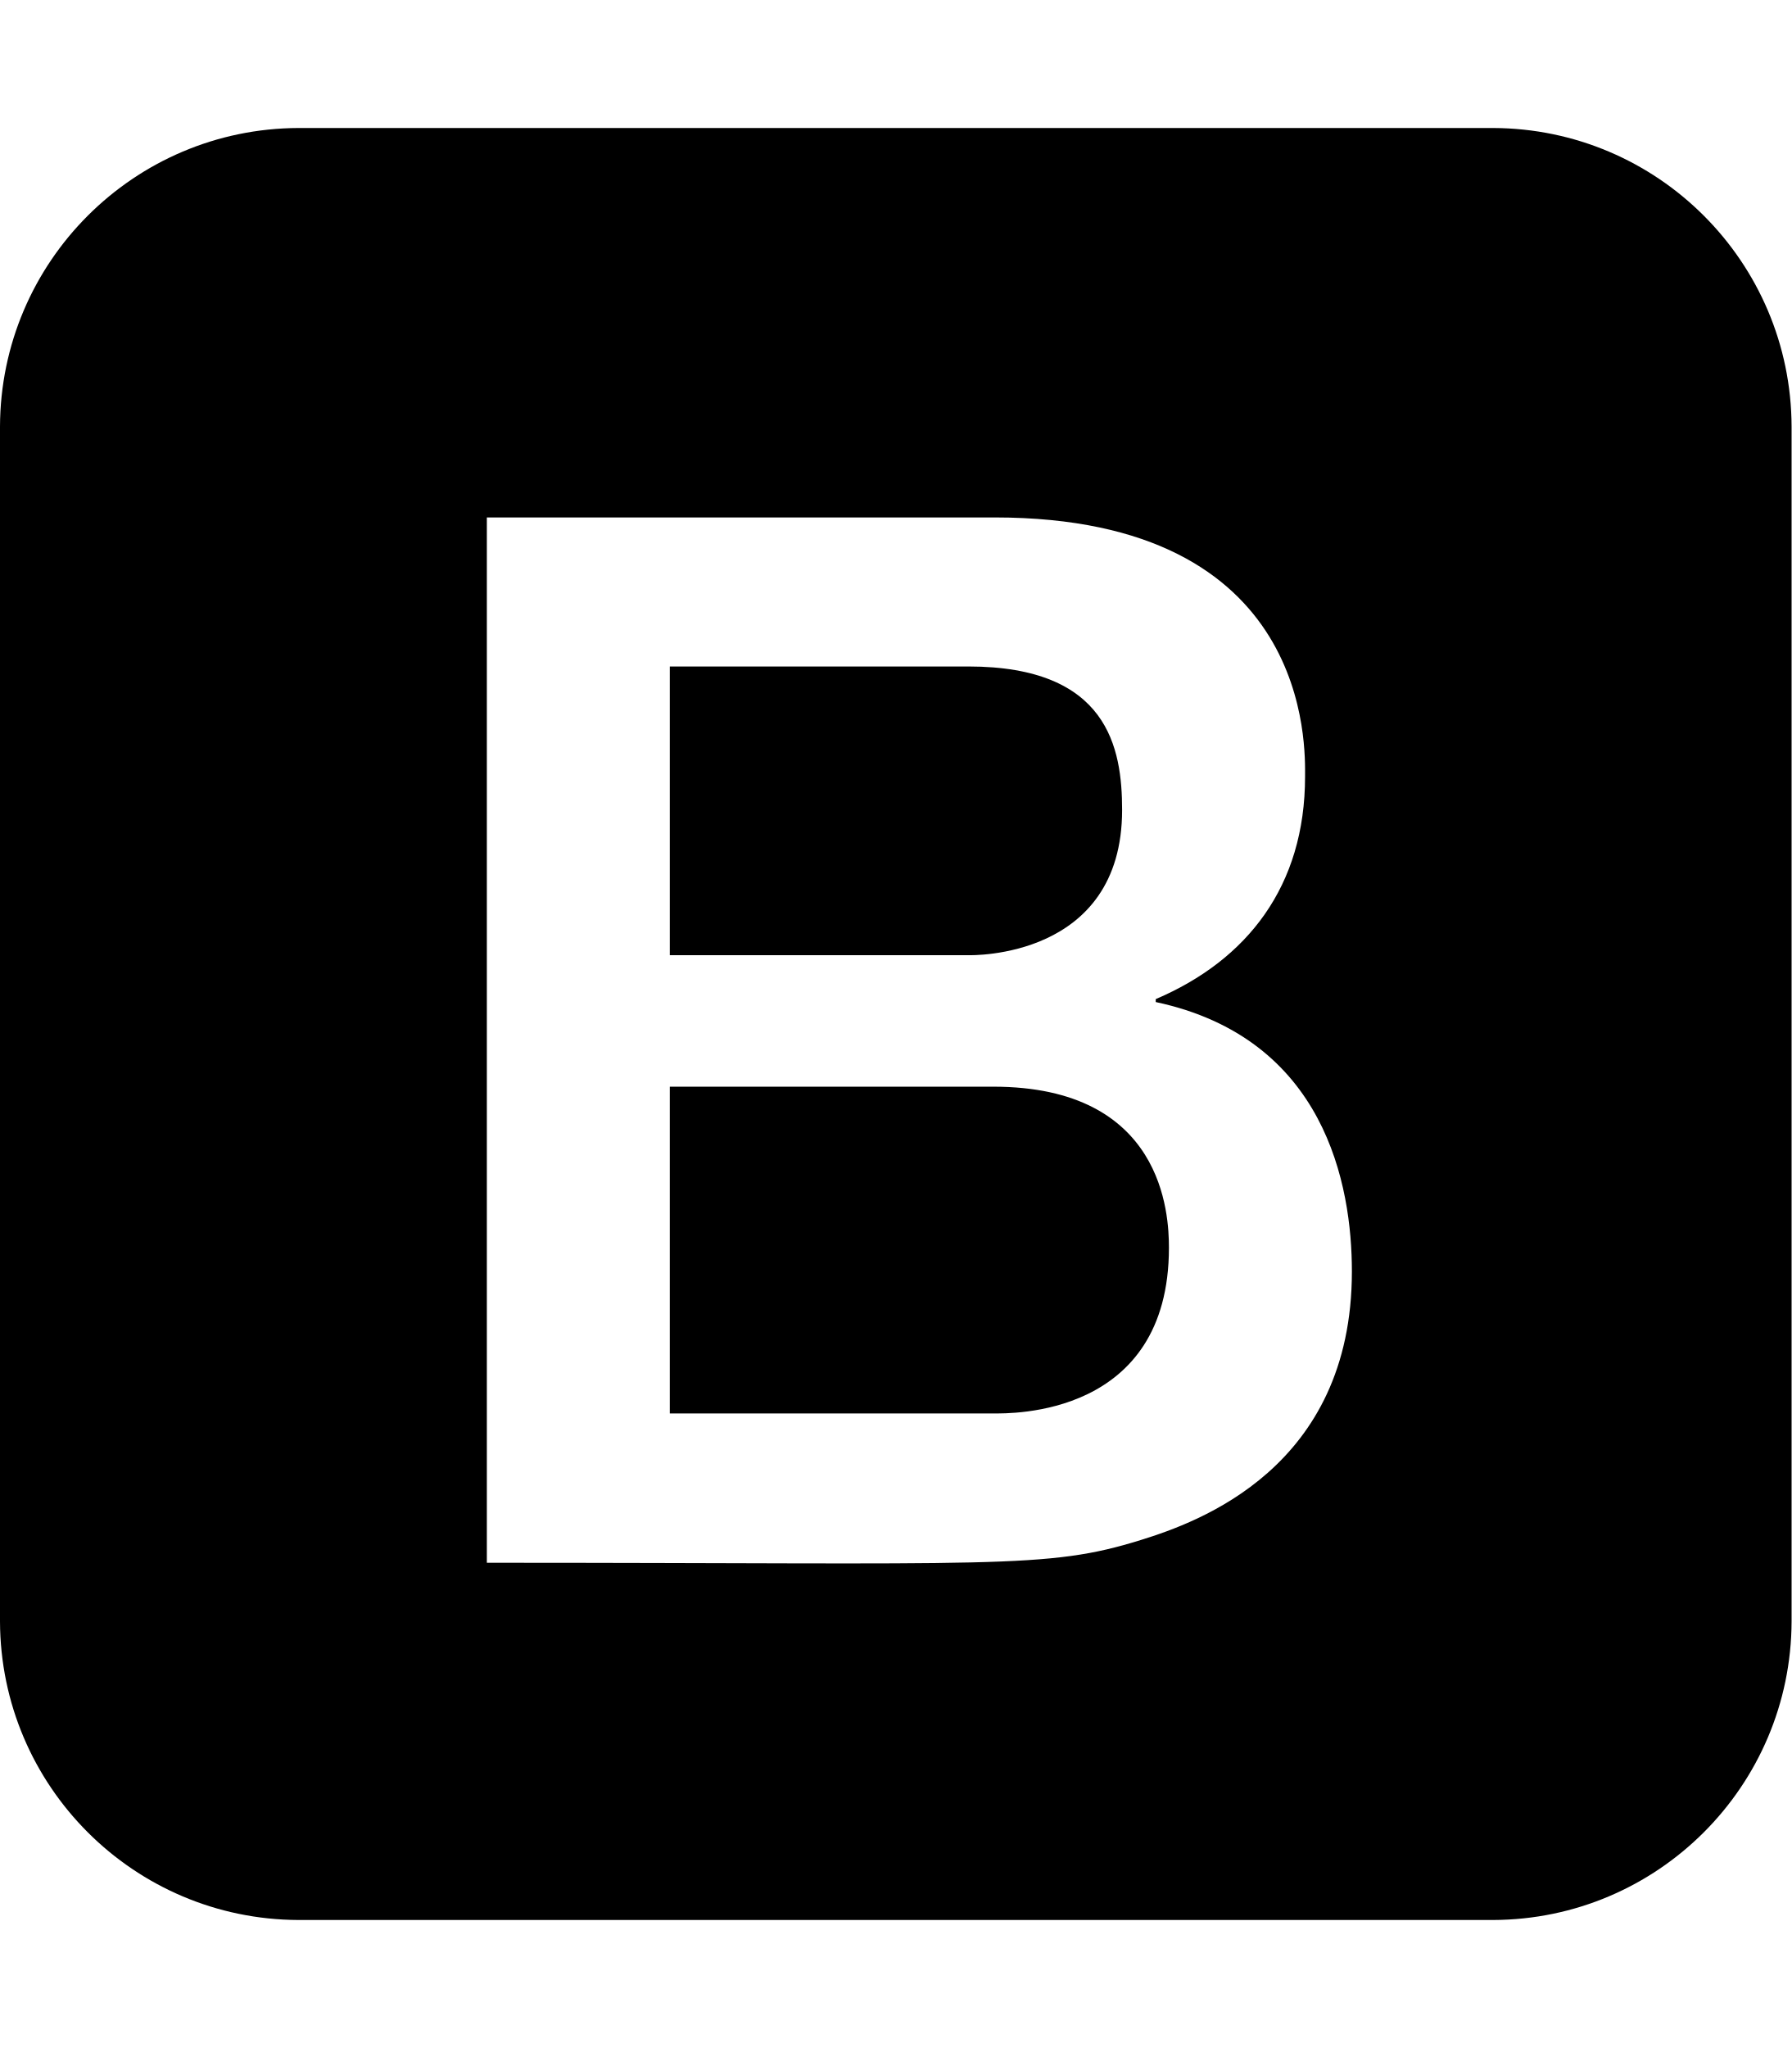
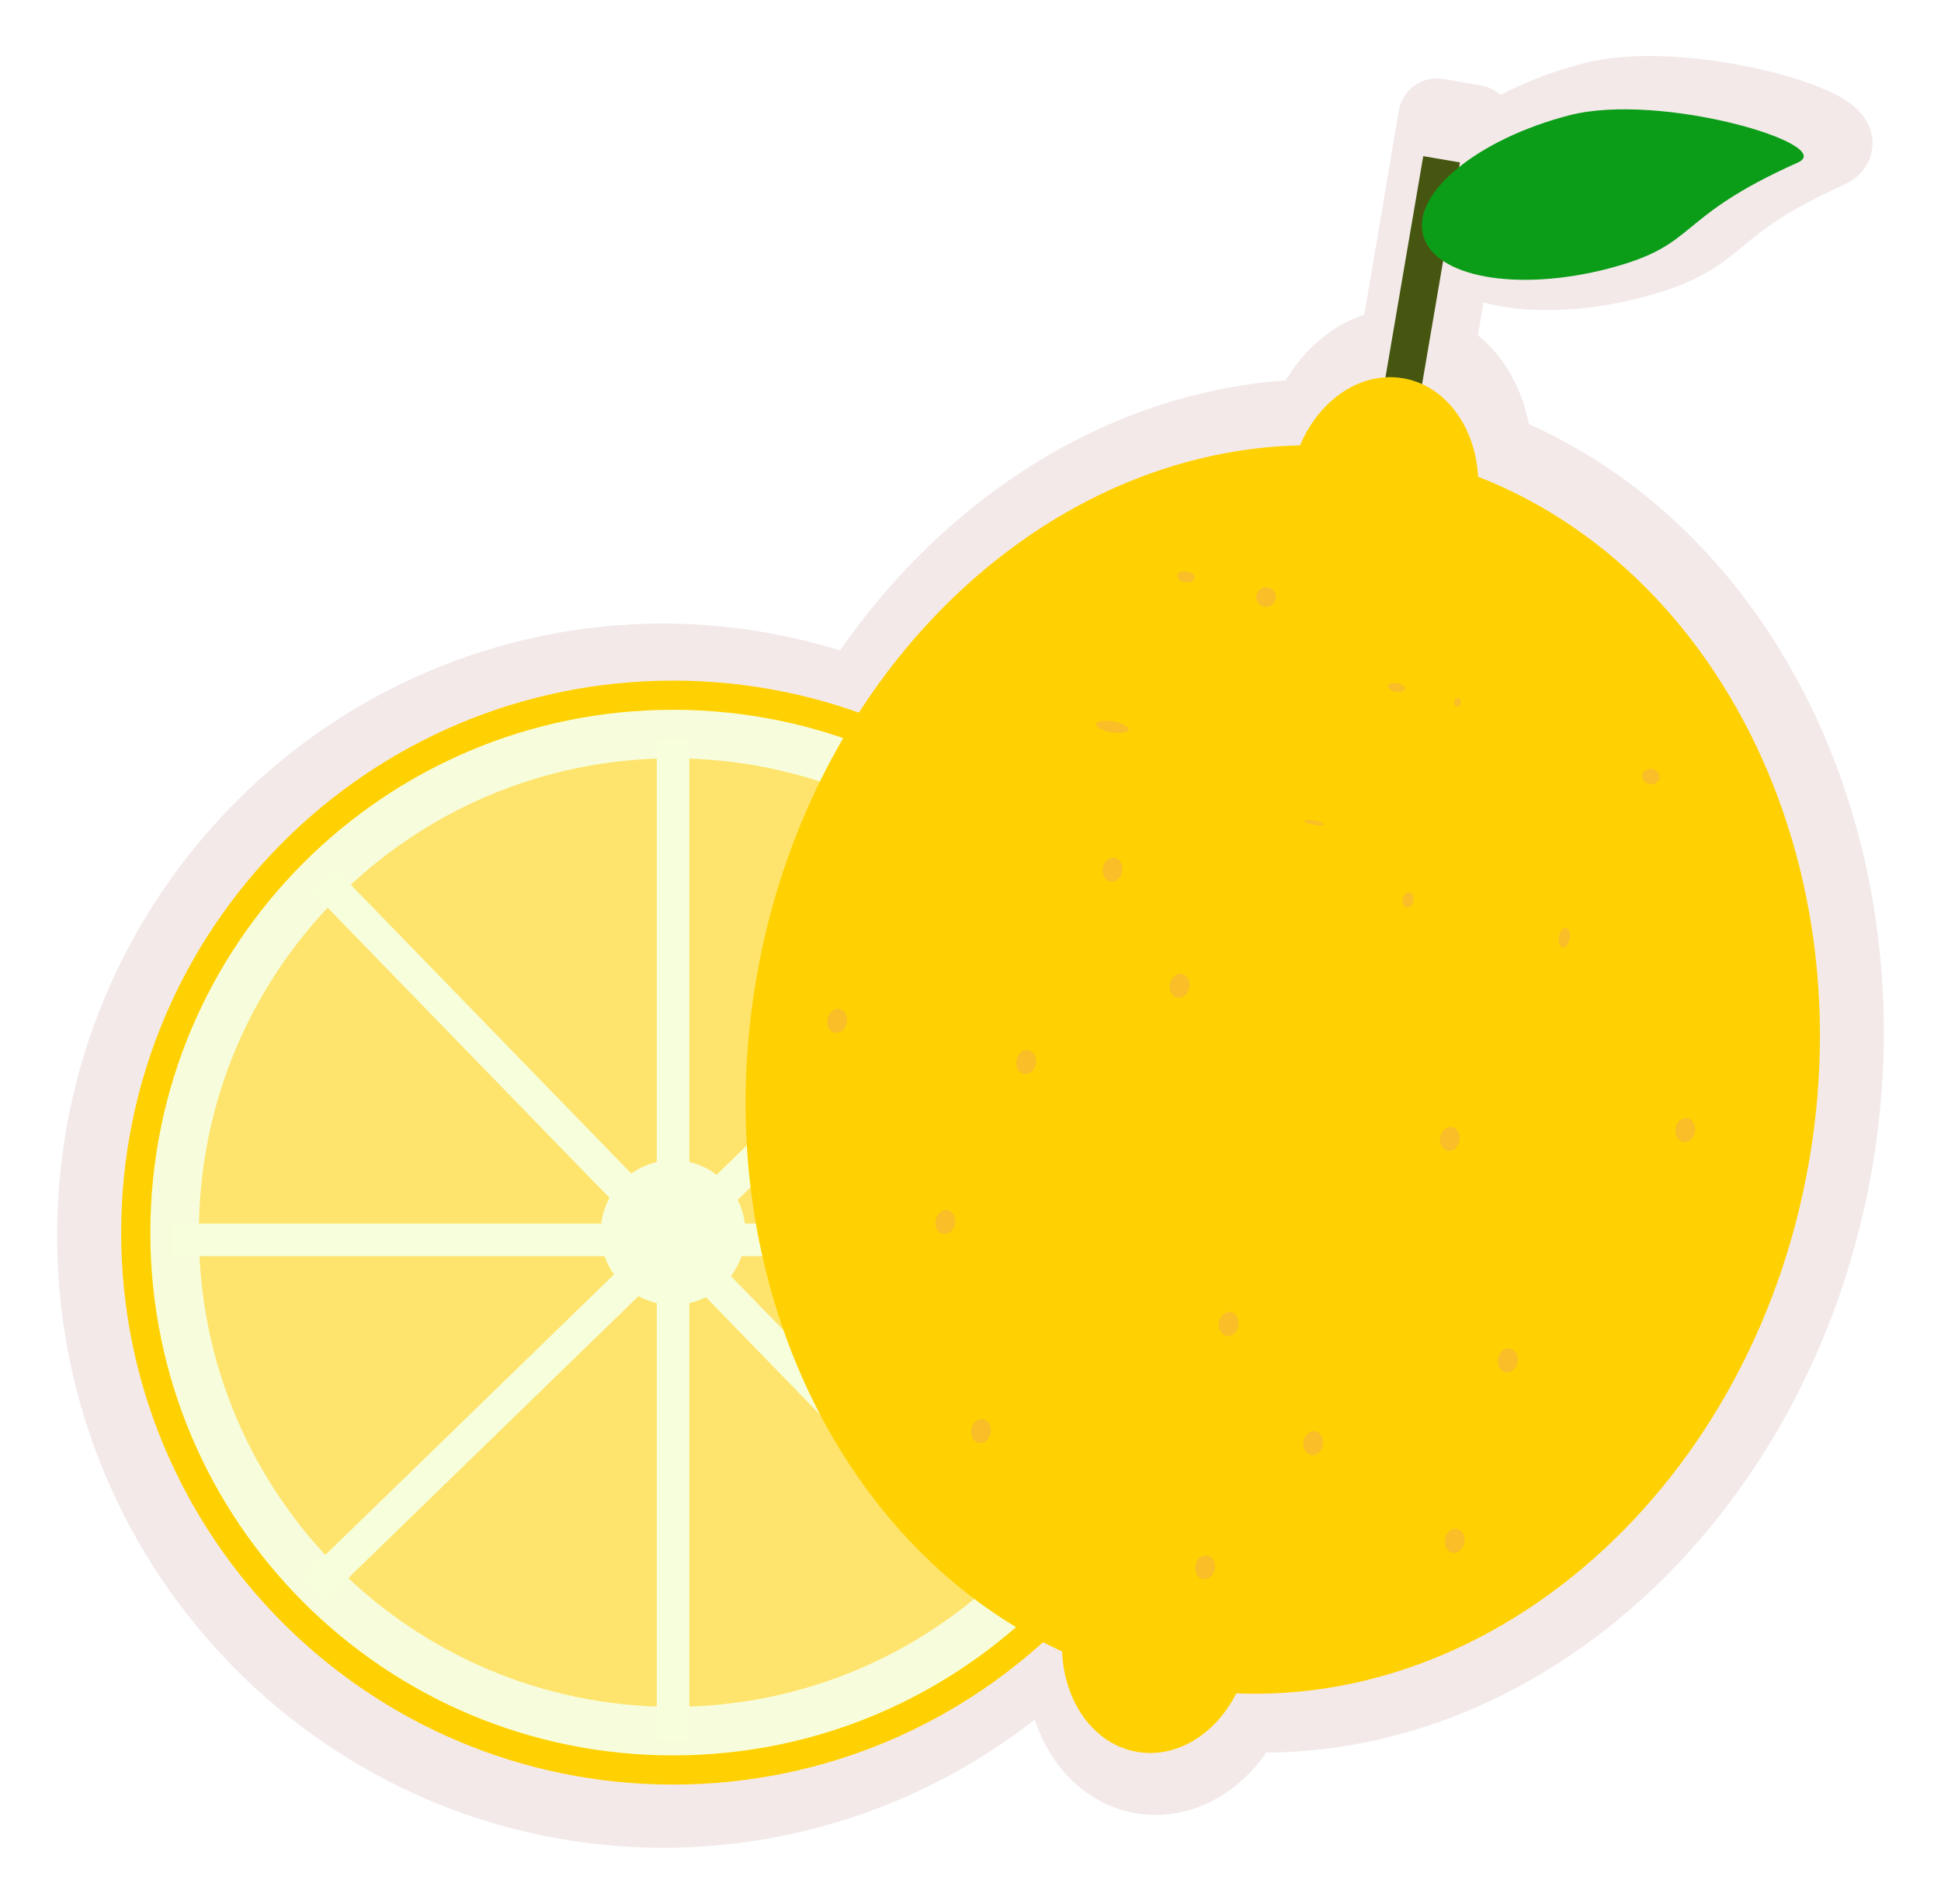
- <svg xmlns="http://www.w3.org/2000/svg" aria-hidden="true" focusable="false" data-prefix="fab" data-icon="bootstrap" class="svg-inline--fa fa-bootstrap fa-w-14" role="img" viewBox="0 0 448 512">
-   <path fill="currentColor" d="M292.3 311.93c0 42.41-39.72 41.43-43.92 41.43h-80.89v-81.69h80.89c42.56 0 43.92 31.9 43.92 40.26zm-50.15-73.13c.67 0 38.44 1 38.44-36.31 0-15.52-3.51-35.87-38.44-35.87h-74.66v72.18h74.66zM448 106.67v298.66A74.89 74.89 0 0 1 373.33 480H74.67A74.89 74.89 0 0 1 0 405.33V106.67A74.89 74.89 0 0 1 74.67 32h298.66A74.89 74.89 0 0 1 448 106.67zM338.05 317.86c0-21.57-6.65-58.29-49.05-67.35v-.73c22.91-9.78 37.34-28.25 37.34-55.64 0-7 2-64.78-77.6-64.78h-127v261.33c128.23 0 139.87 1.68 163.6-5.71 14.21-4.42 52.71-17.98 52.71-67.12z" />
+ <svg xmlns="http://www.w3.org/2000/svg" width="137.242" height="134.6" viewBox="0 0 36.312 35.613" version="1.1" id="svg11915">
+   <defs id="defs11909" />
+   <g id="layer1" transform="translate(-96.60238,-117.0581)">
+     <path style="opacity:1;fill:none;fill-opacity:1;stroke:#f3e9e9;stroke-width:1.44;stroke-linecap:round;stroke-linejoin:round;stroke-miterlimit:4;stroke-dasharray:none;stroke-dashoffset:0;stroke-opacity:1;paint-order:stroke markers fill" d="m 127.517,118.827 c -0.409,-0.005 -0.798,0.03 -1.129,0.117 -0.994,0.261 -1.827,0.705 -2.328,1.191 l 0.13,-0.768 -0.708,-0.122 -0.728,4.302 a 1.809,2.236 9.288 0 0 -1.646,1.325 10.298,12.179 9.185 0 0 -8.497,5.211 10.635,10.73 0 0 0 -3.585,-0.642 10.635,10.73 0 0 0 -10.635,10.73 10.635,10.73 0 0 0 10.635,10.731 10.635,10.73 0 0 0 7.131,-2.786 10.298,12.179 9.185 0 0 0.369,0.184 1.809,2.236 9.288 0 0 1.445,1.967 1.809,2.236 9.288 0 0 1.915,-1.153 10.298,12.179 9.185 0 0 11.038,-10.364 10.298,12.179 9.185 0 0 -6.385,-13.259 1.809,2.236 9.288 0 0 -1.078,-1.812 l 0.345,-2.036 c 0.541,0.525 1.889,0.66 3.351,0.276 1.765,-0.463 1.217,-0.965 3.646,-2.06 0.624,-0.282 -1.514,-1.016 -3.285,-1.033 z" id="circle1404" />
+     <circle r="0" cy="-58.657" cx="65.793" id="ellipse1101" style="opacity:1;fill:none;fill-opacity:1;stroke:#fcfcfc;stroke-width:2.63;stroke-linecap:round;stroke-linejoin:round;stroke-miterlimit:4;stroke-dasharray:none;stroke-dashoffset:0;stroke-opacity:1;paint-order:stroke markers fill" />
+     <circle r="0" style="opacity:1;fill:none;fill-opacity:1;stroke:#fcfcfc;stroke-width:2.491;stroke-linecap:round;stroke-linejoin:round;stroke-miterlimit:4;stroke-dasharray:none;stroke-dashoffset:0;stroke-opacity:1;paint-order:stroke markers fill" id="ellipse1103" cx="65.793" cy="-58.657" />
+     <circle r="0" cy="-58.657" cx="65.793" id="ellipse1105" style="opacity:1;fill:none;fill-opacity:1;stroke:#fcfcfc;stroke-width:2.26;stroke-linecap:round;stroke-linejoin:round;stroke-miterlimit:4;stroke-dasharray:none;stroke-dashoffset:0;stroke-opacity:1;paint-order:stroke markers fill" />
+     <circle r="0" style="opacity:1;fill:none;fill-opacity:1;stroke:#fcfcfc;stroke-width:0.345;stroke-linecap:round;stroke-linejoin:round;stroke-miterlimit:4;stroke-dasharray:none;stroke-dashoffset:0;stroke-opacity:1;paint-order:stroke markers fill" id="ellipse1107" cx="65.793" cy="-58.657" />
+     <circle r="0" cy="-93.936" cx="84.235" id="ellipse1315" style="opacity:1;fill:#ffd102;fill-opacity:1;stroke:none;stroke-width:2.63;stroke-linecap:round;stroke-linejoin:round;stroke-miterlimit:4;stroke-dasharray:none;stroke-dashoffset:0;stroke-opacity:1;paint-order:stroke markers fill" />
+     <circle r="0" cy="-10.548" cx="114.971" id="ellipse1327" style="opacity:1;fill:#ffd102;fill-opacity:1;stroke:none;stroke-width:2.63;stroke-linecap:round;stroke-linejoin:round;stroke-miterlimit:4;stroke-dasharray:none;stroke-dashoffset:0;stroke-opacity:1;paint-order:stroke markers fill" />
+     <circle style="opacity:1;fill:#ffd102;fill-opacity:1;stroke:none;stroke-width:1.144;stroke-linecap:round;stroke-linejoin:round;stroke-miterlimit:4;stroke-dasharray:none;stroke-dashoffset:0;stroke-opacity:1;paint-order:stroke markers fill" id="path1013" cx="109.194" cy="140.114" r="10.325" />
+     <circle cy="140.114" cx="109.194" id="circle1015" style="opacity:1;fill:#f7fddc;fill-opacity:1;stroke:none;stroke-width:1.083;stroke-linecap:round;stroke-linejoin:round;stroke-miterlimit:4;stroke-dasharray:none;stroke-dashoffset:0;stroke-opacity:1;paint-order:stroke markers fill" r="9.779" />
+     <circle style="opacity:1;fill:#fee46d;fill-opacity:1;stroke:none;stroke-width:0.983;stroke-linecap:round;stroke-linejoin:round;stroke-miterlimit:4;stroke-dasharray:none;stroke-dashoffset:0;stroke-opacity:1;paint-order:stroke markers fill" id="circle1017" cx="109.194" cy="140.114" r="8.871" />
+     <circle cy="140.114" cx="109.194" id="circle1019" style="opacity:1;fill:#f7fedc;fill-opacity:1;stroke:none;stroke-width:0.15;stroke-linecap:round;stroke-linejoin:round;stroke-miterlimit:4;stroke-dasharray:none;stroke-dashoffset:0;stroke-opacity:1;paint-order:stroke markers fill" r="1.354" />
+     <rect style="opacity:1;fill:#f7fedc;fill-opacity:1;stroke:none;stroke-width:0.78;stroke-linecap:round;stroke-linejoin:round;stroke-miterlimit:4;stroke-dasharray:none;stroke-dashoffset:0;stroke-opacity:1;paint-order:stroke markers fill" id="rect1021" width="0.61" height="18.697" x="108.888" y="130.902" />
+     <rect y="-118.541" x="139.945" height="18.697" width="0.61" id="rect1023" style="opacity:1;fill:#f7fedc;fill-opacity:1;stroke:none;stroke-width:0.78;stroke-linecap:round;stroke-linejoin:round;stroke-miterlimit:4;stroke-dasharray:none;stroke-dashoffset:0;stroke-opacity:1;paint-order:stroke markers fill" transform="rotate(90)" />
+     <rect transform="rotate(135.8312)" style="opacity:1;fill:#f7fedc;fill-opacity:1;stroke:none;stroke-width:0.78;stroke-linecap:round;stroke-linejoin:round;stroke-miterlimit:4;stroke-dasharray:none;stroke-dashoffset:0;stroke-opacity:1;paint-order:stroke markers fill" id="rect1025" width="0.61" height="18.697" x="19.095" y="-186.031" />
+     <rect y="-28.748" x="-176.988" height="18.697" width="0.61" id="rect1027" style="opacity:1;fill:#f7fedc;fill-opacity:1;stroke:none;stroke-width:0.78;stroke-linecap:round;stroke-linejoin:round;stroke-miterlimit:4;stroke-dasharray:none;stroke-dashoffset:0;stroke-opacity:1;paint-order:stroke markers fill" transform="rotate(-134.1688)" />
+     <ellipse style="opacity:1;fill:#ffd102;fill-opacity:1;stroke:none;stroke-width:1.032;stroke-linecap:round;stroke-linejoin:round;stroke-miterlimit:4;stroke-dasharray:none;stroke-dashoffset:0;stroke-opacity:1;paint-order:stroke markers fill" id="path954" cx="141.961" cy="114.795" rx="9.995" ry="11.721" transform="rotate(9.695529)" />
+     <rect style="opacity:1;fill:#465610;fill-opacity:1;stroke:none;stroke-width:0.737;stroke-linecap:round;stroke-linejoin:round;stroke-miterlimit:4;stroke-dasharray:none;stroke-dashoffset:0;stroke-opacity:1;paint-order:stroke markers fill" id="rect1008" width="0.697" height="5.006" x="141.674" y="97.512" rx="0" ry="0" transform="rotate(9.695529)" />
+     <ellipse style="opacity:1;fill:#ffd102;fill-opacity:1;stroke:none;stroke-width:0.185;stroke-linecap:round;stroke-linejoin:round;stroke-miterlimit:4;stroke-dasharray:none;stroke-dashoffset:0;stroke-opacity:1;paint-order:stroke markers fill" id="ellipse958" cx="142.002" cy="103.823" rx="1.756" ry="2.152" transform="rotate(9.695529)" />
+     <ellipse ry="2.152" rx="1.756" cy="125.684" cx="141.426" id="ellipse956" style="opacity:1;fill:#ffd102;fill-opacity:1;stroke:none;stroke-width:0.185;stroke-linecap:round;stroke-linejoin:round;stroke-miterlimit:4;stroke-dasharray:none;stroke-dashoffset:0;stroke-opacity:1;paint-order:stroke markers fill" transform="rotate(9.695529)" />
+     <ellipse style="opacity:1;fill:#f9be28;fill-opacity:1;stroke:none;stroke-width:0.887;stroke-linecap:round;stroke-linejoin:round;stroke-miterlimit:4;stroke-dasharray:none;stroke-dashoffset:0;stroke-opacity:1;paint-order:stroke markers fill" id="path962" cx="138.624" cy="106.015" rx="0.164" ry="0.103" transform="rotate(9.695529)" />
+     <circle style="opacity:1;fill:#f9be28;fill-opacity:1;stroke:none;stroke-width:0.887;stroke-linecap:round;stroke-linejoin:round;stroke-miterlimit:4;stroke-dasharray:none;stroke-dashoffset:0;stroke-opacity:1;paint-order:stroke markers fill" id="path964" cx="140.165" cy="106.138" r="0.185" transform="rotate(9.695529)" />
+     <ellipse style="opacity:1;fill:#f9be28;fill-opacity:1;stroke:none;stroke-width:0.887;stroke-linecap:round;stroke-linejoin:round;stroke-miterlimit:4;stroke-dasharray:none;stroke-dashoffset:0;stroke-opacity:1;paint-order:stroke markers fill" id="path966" cx="144.027" cy="107.474" rx="0.062" ry="0.082" transform="rotate(9.695529)" />
+     <ellipse style="opacity:1;fill:#f9be28;fill-opacity:1;stroke:none;stroke-width:0.887;stroke-linecap:round;stroke-linejoin:round;stroke-miterlimit:4;stroke-dasharray:none;stroke-dashoffset:0;stroke-opacity:1;paint-order:stroke markers fill" id="path968" cx="141.767" cy="110.145" rx="0.185" ry="0.041" transform="rotate(9.695529)" />
+     <ellipse style="opacity:1;fill:#f9be28;fill-opacity:1;stroke:none;stroke-width:0.887;stroke-linecap:round;stroke-linejoin:round;stroke-miterlimit:4;stroke-dasharray:none;stroke-dashoffset:0;stroke-opacity:1;paint-order:stroke markers fill" id="path970" cx="146.739" cy="111.48" rx="0.103" ry="0.185" transform="rotate(9.695529)" />
+     <ellipse style="opacity:1;fill:#f9be28;fill-opacity:1;stroke:none;stroke-width:0.887;stroke-linecap:round;stroke-linejoin:round;stroke-miterlimit:4;stroke-dasharray:none;stroke-dashoffset:0;stroke-opacity:1;paint-order:stroke markers fill" id="path972" cx="147.828" cy="108.234" rx="0.164" ry="0.144" transform="rotate(9.695529)" />
+     <ellipse style="opacity:1;fill:#f9be28;fill-opacity:1;stroke:none;stroke-width:0.887;stroke-linecap:round;stroke-linejoin:round;stroke-miterlimit:4;stroke-dasharray:none;stroke-dashoffset:0;stroke-opacity:1;paint-order:stroke markers fill" id="path976" cx="137.74" cy="109.015" rx="0.308" ry="0.103" transform="rotate(9.695529)" />
+     <ellipse style="opacity:1;fill:#f9be28;fill-opacity:1;stroke:none;stroke-width:0.887;stroke-linecap:round;stroke-linejoin:round;stroke-miterlimit:4;stroke-dasharray:none;stroke-dashoffset:0;stroke-opacity:1;paint-order:stroke markers fill" id="path978" cx="142.856" cy="107.392" rx="0.164" ry="0.082" transform="rotate(9.695529)" />
+     <ellipse style="opacity:1;fill:#f9be28;fill-opacity:1;stroke:none;stroke-width:0.887;stroke-linecap:round;stroke-linejoin:round;stroke-miterlimit:4;stroke-dasharray:none;stroke-dashoffset:0;stroke-opacity:1;paint-order:stroke markers fill" id="path980" cx="143.74" cy="111.275" rx="0.103" ry="0.144" transform="rotate(9.695529)" />
+     <ellipse ry="0.226" rx="0.185" cy="115.466" cx="137.206" id="ellipse984" style="opacity:1;fill:#f9be28;fill-opacity:1;stroke:none;stroke-width:0.887;stroke-linecap:round;stroke-linejoin:round;stroke-miterlimit:4;stroke-dasharray:none;stroke-dashoffset:0;stroke-opacity:1;paint-order:stroke markers fill" transform="rotate(9.695529)" />
+     <ellipse ry="0.226" rx="0.185" cy="111.645" cx="138.192" id="ellipse986" style="opacity:1;fill:#f9be28;fill-opacity:1;stroke:none;stroke-width:0.887;stroke-linecap:round;stroke-linejoin:round;stroke-miterlimit:4;stroke-dasharray:none;stroke-dashoffset:0;stroke-opacity:1;paint-order:stroke markers fill" transform="rotate(9.695529)" />
+     <ellipse ry="0.226" rx="0.185" cy="113.576" cx="139.795" id="ellipse988" style="opacity:1;fill:#f9be28;fill-opacity:1;stroke:none;stroke-width:0.887;stroke-linecap:round;stroke-linejoin:round;stroke-miterlimit:4;stroke-dasharray:none;stroke-dashoffset:0;stroke-opacity:1;paint-order:stroke markers fill" transform="rotate(9.695529)" />
+     <ellipse ry="0.226" rx="0.185" cy="115.548" cx="145.26" id="ellipse990" style="opacity:1;fill:#f9be28;fill-opacity:1;stroke:none;stroke-width:0.887;stroke-linecap:round;stroke-linejoin:round;stroke-miterlimit:4;stroke-dasharray:none;stroke-dashoffset:0;stroke-opacity:1;paint-order:stroke markers fill" transform="rotate(9.695529)" />
+     <ellipse ry="0.226" rx="0.185" cy="121.589" cx="143.699" id="ellipse992" style="opacity:1;fill:#f9be28;fill-opacity:1;stroke:none;stroke-width:0.887;stroke-linecap:round;stroke-linejoin:round;stroke-miterlimit:4;stroke-dasharray:none;stroke-dashoffset:0;stroke-opacity:1;paint-order:stroke markers fill" transform="rotate(9.695529)" />
+     <ellipse ry="0.226" rx="0.185" cy="118.671" cx="136.22" id="ellipse994" style="opacity:1;fill:#f9be28;fill-opacity:1;stroke:none;stroke-width:0.887;stroke-linecap:round;stroke-linejoin:round;stroke-miterlimit:4;stroke-dasharray:none;stroke-dashoffset:0;stroke-opacity:1;paint-order:stroke markers fill" transform="rotate(9.695529)" />
+     <ellipse ry="0.226" rx="0.185" cy="122.411" cx="137.535" id="ellipse996" style="opacity:1;fill:#f9be28;fill-opacity:1;stroke:none;stroke-width:0.887;stroke-linecap:round;stroke-linejoin:round;stroke-miterlimit:4;stroke-dasharray:none;stroke-dashoffset:0;stroke-opacity:1;paint-order:stroke markers fill" transform="rotate(9.695529)" />
+     <ellipse ry="0.226" rx="0.185" cy="119.658" cx="141.767" id="ellipse998" style="opacity:1;fill:#f9be28;fill-opacity:1;stroke:none;stroke-width:0.887;stroke-linecap:round;stroke-linejoin:round;stroke-miterlimit:4;stroke-dasharray:none;stroke-dashoffset:0;stroke-opacity:1;paint-order:stroke markers fill" transform="rotate(9.695529)" />
+     <ellipse ry="0.226" rx="0.185" cy="119.452" cx="147.027" id="ellipse1000" style="opacity:1;fill:#f9be28;fill-opacity:1;stroke:none;stroke-width:0.887;stroke-linecap:round;stroke-linejoin:round;stroke-miterlimit:4;stroke-dasharray:none;stroke-dashoffset:0;stroke-opacity:1;paint-order:stroke markers fill" transform="rotate(9.695529)" />
+     <ellipse ry="0.226" rx="0.185" cy="114.644" cx="149.575" id="ellipse1002" style="opacity:1;fill:#f9be28;fill-opacity:1;stroke:none;stroke-width:0.887;stroke-linecap:round;stroke-linejoin:round;stroke-miterlimit:4;stroke-dasharray:none;stroke-dashoffset:0;stroke-opacity:1;paint-order:stroke markers fill" transform="rotate(9.695529)" />
+     <ellipse ry="0.226" rx="0.185" cy="122.945" cx="146.616" id="ellipse1004" style="opacity:1;fill:#f9be28;fill-opacity:1;stroke:none;stroke-width:0.887;stroke-linecap:round;stroke-linejoin:round;stroke-miterlimit:4;stroke-dasharray:none;stroke-dashoffset:0;stroke-opacity:1;paint-order:stroke markers fill" transform="rotate(9.695529)" />
+     <ellipse ry="0.226" rx="0.185" cy="124.219" cx="142.096" id="ellipse1006" style="opacity:1;fill:#f9be28;fill-opacity:1;stroke:none;stroke-width:0.887;stroke-linecap:round;stroke-linejoin:round;stroke-miterlimit:4;stroke-dasharray:none;stroke-dashoffset:0;stroke-opacity:1;paint-order:stroke markers fill" transform="rotate(9.695529)" />
+     <ellipse style="opacity:1;fill:#f9be28;fill-opacity:1;stroke:none;stroke-width:0.887;stroke-linecap:round;stroke-linejoin:round;stroke-miterlimit:4;stroke-dasharray:none;stroke-dashoffset:0;stroke-opacity:1;paint-order:stroke markers fill" id="path982" cx="133.59" cy="115.302" rx="0.185" ry="0.226" transform="rotate(9.695529)" />
+     <path style="opacity:1;fill:#0b9d18;fill-opacity:1;stroke:none;stroke-width:0.887;stroke-linecap:round;stroke-linejoin:round;stroke-miterlimit:4;stroke-dasharray:none;stroke-dashoffset:0;stroke-opacity:1;paint-order:stroke markers fill" d="m 126.7,122.08 c -1.713,0.446 -3.269,0.166 -3.474,-0.625 -0.206,-0.791 1.016,-1.793 2.729,-2.239 1.713,-0.446 5.03,0.548 4.284,0.881 -2.358,1.054 -1.826,1.536 -3.539,1.982 z" id="path1010" />
+   </g>
</svg>
